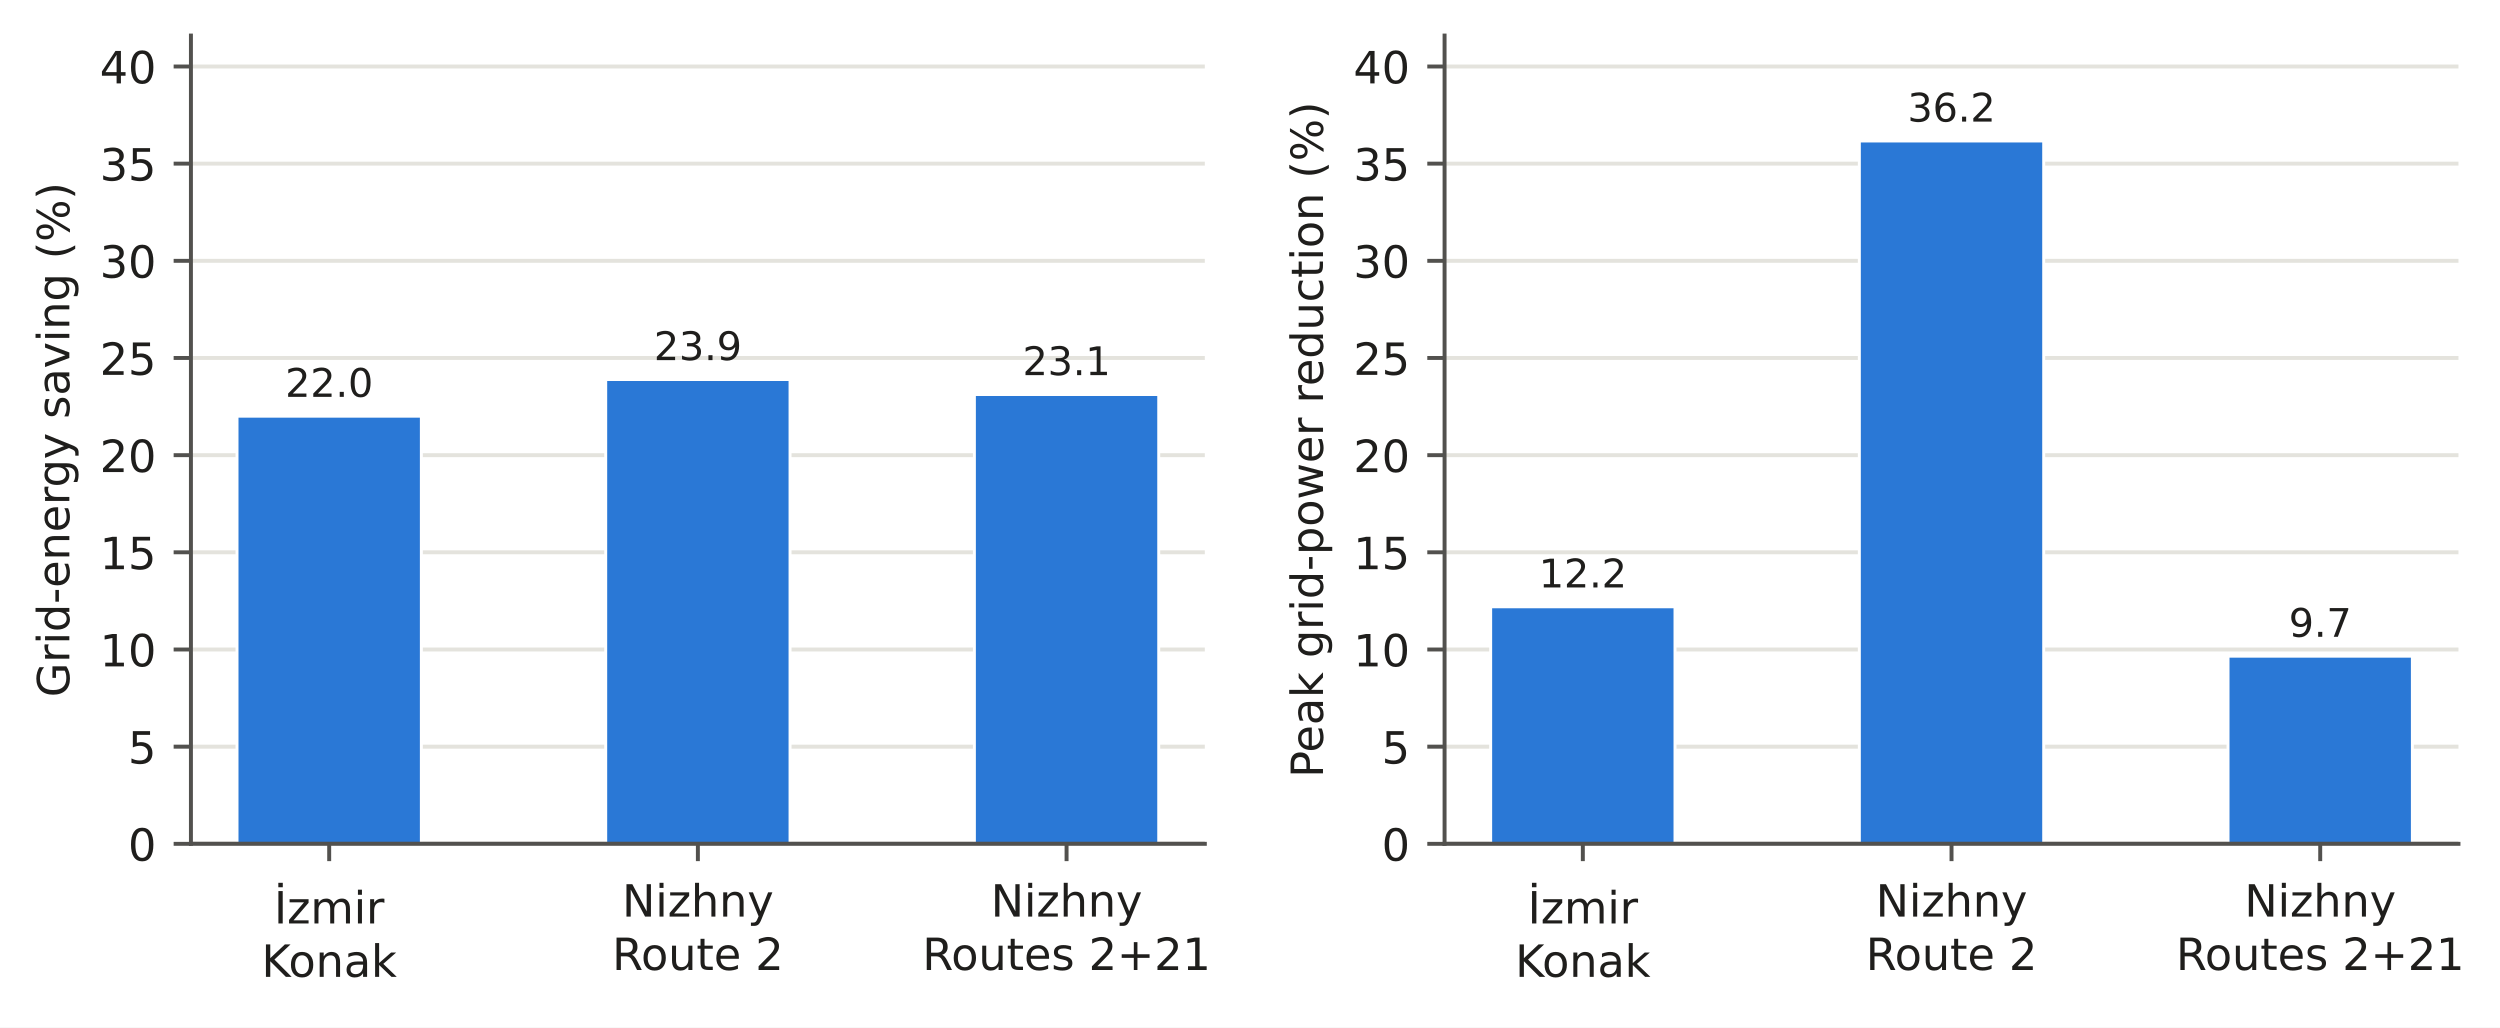
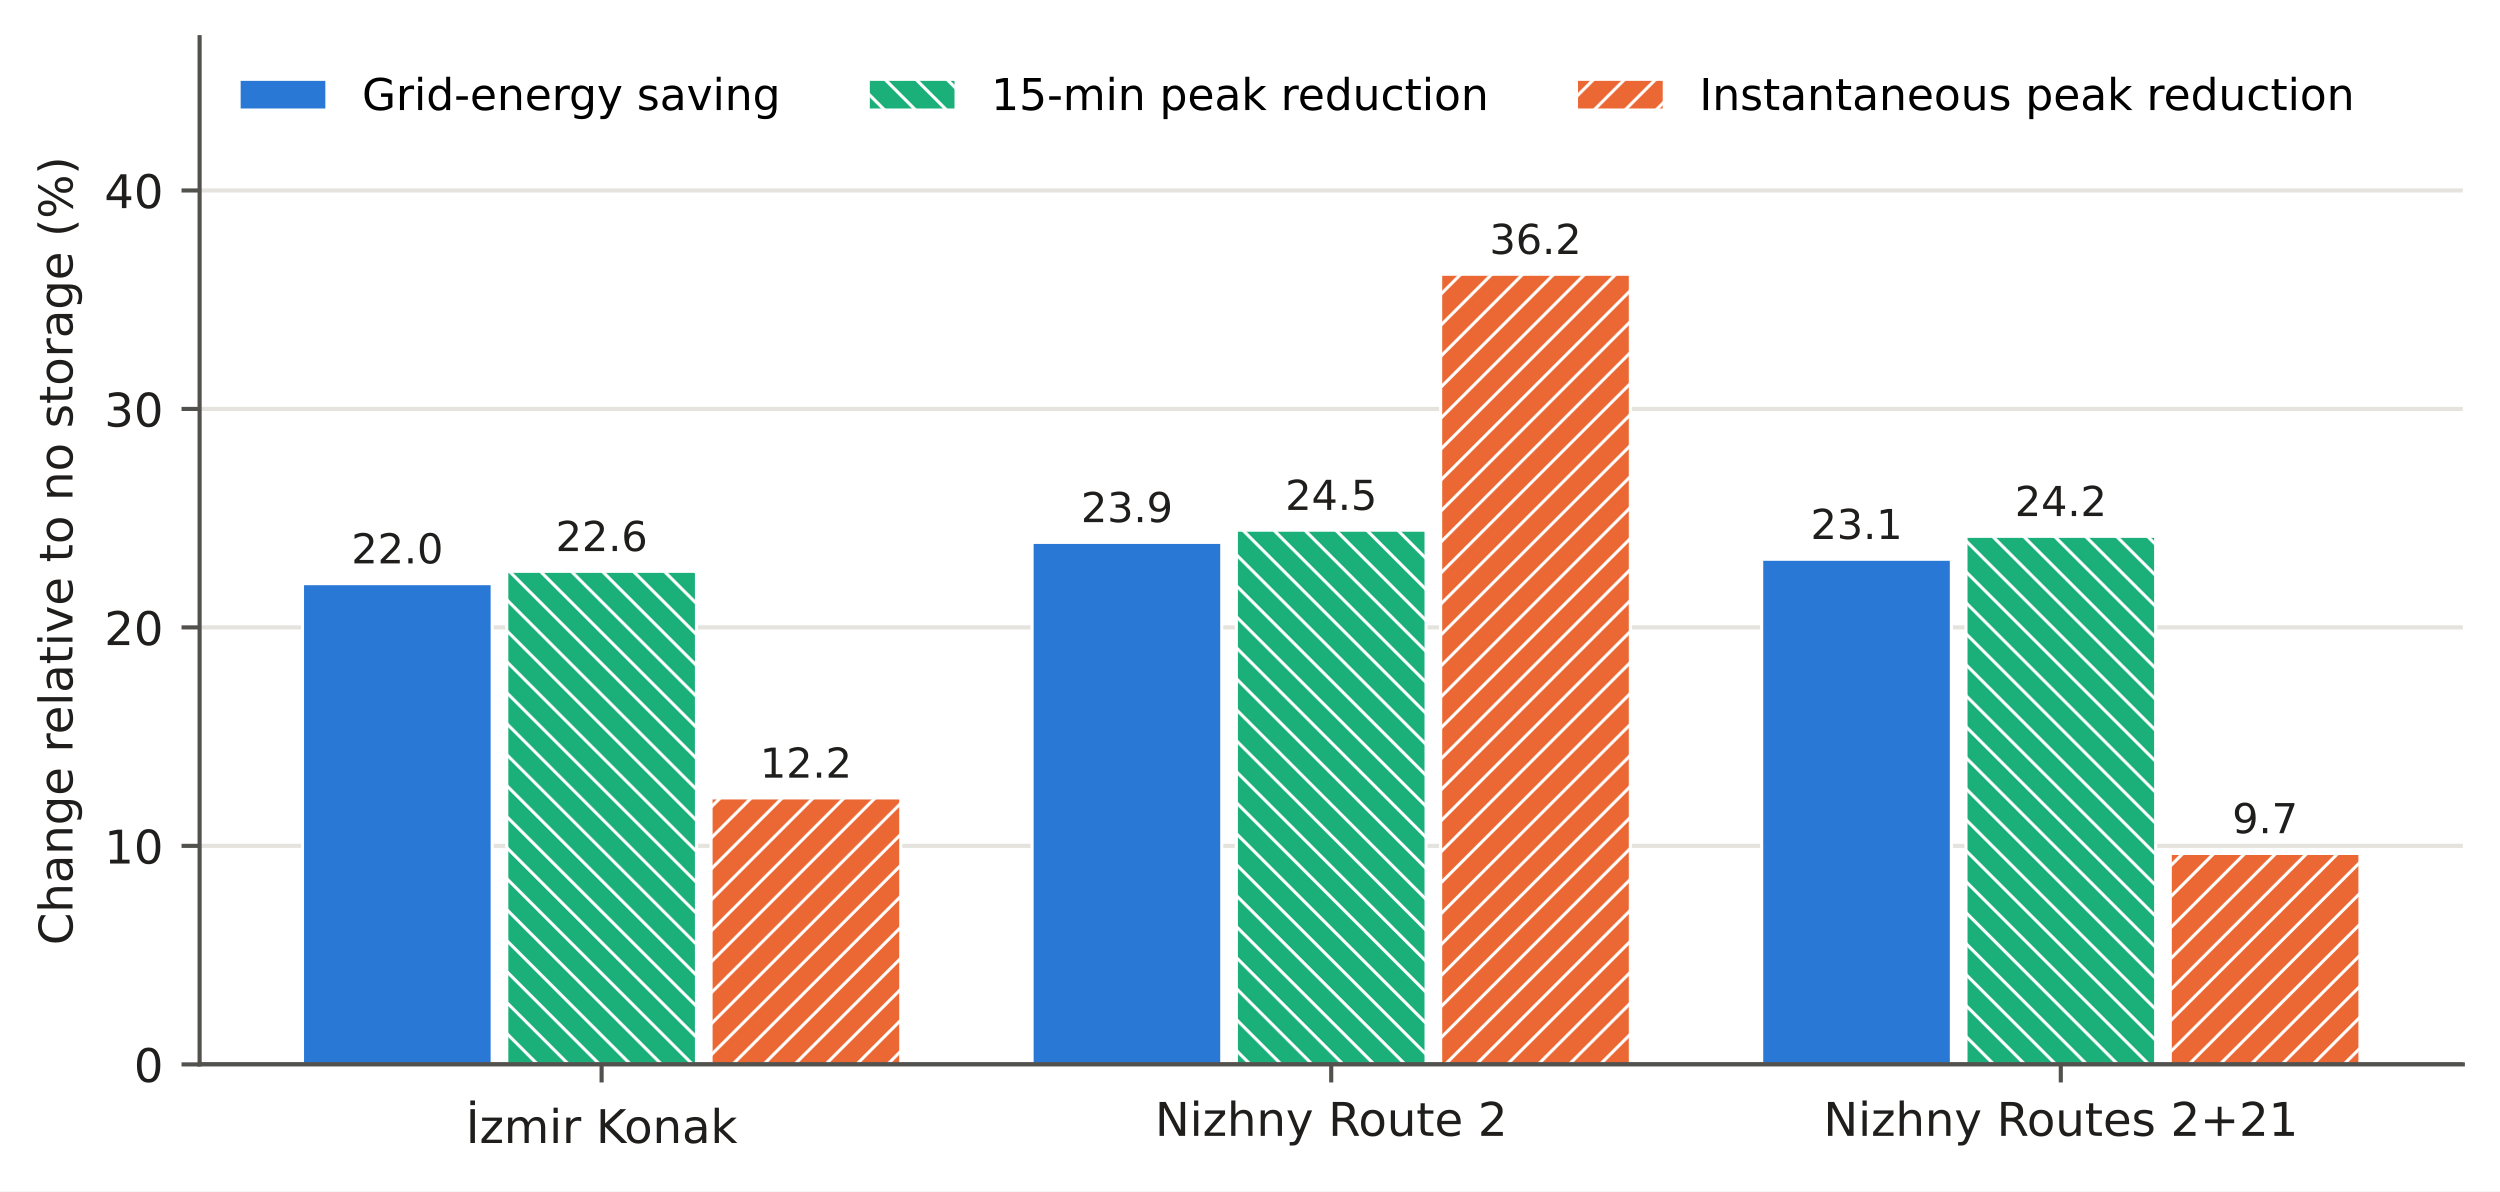
- <svg xmlns="http://www.w3.org/2000/svg" xmlns:xlink="http://www.w3.org/1999/xlink" width="506.124pt" height="208.025pt" viewBox="0 0 506.124 208.025" version="1.1">
+ <svg xmlns="http://www.w3.org/2000/svg" xmlns:xlink="http://www.w3.org/1999/xlink" width="484.13pt" height="230.707pt" viewBox="0 0 484.13 230.707" version="1.1">
  <defs>
    <style type="text/css">*{stroke-linejoin: round; stroke-linecap: butt}</style>
  </defs>
  <g id="figure_1">
    <g id="patch_1">
-       <path d="M 0 208.025  L 506.124 208.025  L 506.124 0  L 0 0  z " style="fill: #ffffff" />
+       <path d="M 0 230.707  L 484.13 230.707  L 484.13 0  L 0 0  z " style="fill: #ffffff" />
    </g>
    <g id="axes_1">
      <g id="patch_2">
-         <path d="M 38.653 170.832  L 243.916 170.832  L 243.916 7.2  L 38.653 7.2  z " style="fill: #ffffff" />
+         <path d="M 38.653 206.118  L 476.93 206.118  L 476.93 7.2  L 38.653 7.2  z " style="fill: #ffffff" />
      </g>
      <g id="matplotlib.axis_1">
        <g id="xtick_1">
          <g id="line2d_1">
            <defs>
-               <path id="mc548b27f4c" d="M 0 0  L 0 3.5  " style="stroke: #52514e; stroke-width: 0.8" />
+               <path id="m59b9f67a21" d="M 0 0  L 0 3.5  " style="stroke: #52514e; stroke-width: 0.8" />
            </defs>
            <g>
-               <use xlink:href="#mc548b27f4c" x="66.644" y="170.832" style="fill: #52514e; stroke: #52514e; stroke-width: 0.8" />
+               <use xlink:href="#m59b9f67a21" x="116.503" y="206.118" style="fill: #52514e; stroke: #52514e; stroke-width: 0.8" />
            </g>
          </g>
          <g id="text_1">
-             <text style="font-size: 9px; font-family: 'DejaVu Sans'; fill: #1f1e1c" transform="translate(55.47094 186.9597)">İzmir</text>
-             <text style="font-size: 9px; font-family: 'DejaVu Sans'; fill: #1f1e1c" transform="translate(52.94813 197.7622)">Konak</text>
+             <text style="font-size: 9px; font-family: 'DejaVu Sans'; text-anchor: middle; fill: #1f1e1c" x="116.503" y="221.344" transform="rotate(-0 116.5031 221.3445)">İzmir Konak</text>
          </g>
        </g>
        <g id="xtick_2">
          <g id="line2d_2">
            <g>
-               <use xlink:href="#mc548b27f4c" x="141.285" y="170.832" style="fill: #52514e; stroke: #52514e; stroke-width: 0.8" />
+               <use xlink:href="#m59b9f67a21" x="257.792" y="206.118" style="fill: #52514e; stroke: #52514e; stroke-width: 0.8" />
            </g>
          </g>
          <g id="text_2">
-             <text style="font-size: 9px; font-family: 'DejaVu Sans'; fill: #1f1e1c" transform="translate(125.9389 185.5717)">Nizhny</text>
-             <text style="font-size: 9px; font-family: 'DejaVu Sans'; fill: #1f1e1c" transform="translate(123.928 196.3735)">Route 2</text>
+             <text style="font-size: 9px; font-family: 'DejaVu Sans'; text-anchor: middle; fill: #1f1e1c" x="257.792" y="219.956" transform="rotate(-0 257.7915 219.9565)">Nizhny Route 2</text>
          </g>
        </g>
        <g id="xtick_3">
          <g id="line2d_3">
            <g>
-               <use xlink:href="#mc548b27f4c" x="215.926" y="170.832" style="fill: #52514e; stroke: #52514e; stroke-width: 0.8" />
+               <use xlink:href="#m59b9f67a21" x="399.08" y="206.118" style="fill: #52514e; stroke: #52514e; stroke-width: 0.8" />
            </g>
          </g>
          <g id="text_3">
-             <text style="font-size: 9px; font-family: 'DejaVu Sans'; fill: #1f1e1c" transform="translate(200.58 185.5717)">Nizhny</text>
-             <text style="font-size: 9px; font-family: 'DejaVu Sans'; fill: #1f1e1c" transform="translate(186.7277 196.3735)">Routes 2+21</text>
+             <text style="font-size: 9px; font-family: 'DejaVu Sans'; text-anchor: middle; fill: #1f1e1c" x="399.08" y="219.956" transform="rotate(-0 399.0799 219.9565)">Nizhny Routes 2+21</text>
          </g>
        </g>
      </g>
      <g id="matplotlib.axis_2">
        <g id="ytick_1">
          <g id="line2d_4">
-             <path d="M 38.653 170.832  L 243.916 170.832  " clip-path="url(#p1b81849b1d)" style="fill: none; stroke: #e4e3dd; stroke-width: 0.8; stroke-linecap: square" />
+             <path d="M 38.653 206.118  L 476.93 206.118  " clip-path="url(#pc3e1bf226a)" style="fill: none; stroke: #e4e3dd; stroke-width: 0.8; stroke-linecap: square" />
          </g>
          <g id="line2d_5">
            <defs>
-               <path id="m2f53d4a4e7" d="M 0 0  L -3.5 0  " style="stroke: #52514e; stroke-width: 0.8" />
+               <path id="mc5ca3e1ce0" d="M 0 0  L -3.5 0  " style="stroke: #52514e; stroke-width: 0.8" />
            </defs>
            <g>
-               <use xlink:href="#m2f53d4a4e7" x="38.653" y="170.832" style="fill: #52514e; stroke: #52514e; stroke-width: 0.8" />
+               <use xlink:href="#mc5ca3e1ce0" x="38.653" y="206.118" style="fill: #52514e; stroke: #52514e; stroke-width: 0.8" />
            </g>
          </g>
          <g id="text_4">
-             <text style="font-size: 9px; font-family: 'DejaVu Sans'; text-anchor: end; fill: #1f1e1c" x="31.653" y="174.251" transform="rotate(-0 31.6532 174.2512)">0</text>
+             <text style="font-size: 9px; font-family: 'DejaVu Sans'; text-anchor: end; fill: #1f1e1c" x="31.653" y="209.537" transform="rotate(-0 31.6532 209.5368)">0</text>
          </g>
        </g>
        <g id="ytick_2">
          <g id="line2d_6">
-             <path d="M 38.653 151.161  L 243.916 151.161  " clip-path="url(#p1b81849b1d)" style="fill: none; stroke: #e4e3dd; stroke-width: 0.8; stroke-linecap: square" />
+             <path d="M 38.653 163.809  L 476.93 163.809  " clip-path="url(#pc3e1bf226a)" style="fill: none; stroke: #e4e3dd; stroke-width: 0.8; stroke-linecap: square" />
          </g>
          <g id="line2d_7">
            <g>
-               <use xlink:href="#m2f53d4a4e7" x="38.653" y="151.161" style="fill: #52514e; stroke: #52514e; stroke-width: 0.8" />
+               <use xlink:href="#mc5ca3e1ce0" x="38.653" y="163.809" style="fill: #52514e; stroke: #52514e; stroke-width: 0.8" />
            </g>
          </g>
          <g id="text_5">
-             <text style="font-size: 9px; font-family: 'DejaVu Sans'; text-anchor: end; fill: #1f1e1c" x="31.653" y="154.58" transform="rotate(-0 31.6532 154.5796)">5</text>
+             <text style="font-size: 9px; font-family: 'DejaVu Sans'; text-anchor: end; fill: #1f1e1c" x="31.653" y="167.228" transform="rotate(-0 31.6532 167.2281)">10</text>
          </g>
        </g>
        <g id="ytick_3">
          <g id="line2d_8">
-             <path d="M 38.653 131.489  L 243.916 131.489  " clip-path="url(#p1b81849b1d)" style="fill: none; stroke: #e4e3dd; stroke-width: 0.8; stroke-linecap: square" />
+             <path d="M 38.653 121.5  L 476.93 121.5  " clip-path="url(#pc3e1bf226a)" style="fill: none; stroke: #e4e3dd; stroke-width: 0.8; stroke-linecap: square" />
          </g>
          <g id="line2d_9">
            <g>
-               <use xlink:href="#m2f53d4a4e7" x="38.653" y="131.489" style="fill: #52514e; stroke: #52514e; stroke-width: 0.8" />
+               <use xlink:href="#mc5ca3e1ce0" x="38.653" y="121.5" style="fill: #52514e; stroke: #52514e; stroke-width: 0.8" />
            </g>
          </g>
          <g id="text_6">
-             <text style="font-size: 9px; font-family: 'DejaVu Sans'; text-anchor: end; fill: #1f1e1c" x="31.653" y="134.908" transform="rotate(-0 31.6532 134.9079)">10</text>
+             <text style="font-size: 9px; font-family: 'DejaVu Sans'; text-anchor: end; fill: #1f1e1c" x="31.653" y="124.919" transform="rotate(-0 31.6532 124.9194)">20</text>
          </g>
        </g>
        <g id="ytick_4">
          <g id="line2d_10">
-             <path d="M 38.653 111.817  L 243.916 111.817  " clip-path="url(#p1b81849b1d)" style="fill: none; stroke: #e4e3dd; stroke-width: 0.8; stroke-linecap: square" />
+             <path d="M 38.653 79.192  L 476.93 79.192  " clip-path="url(#pc3e1bf226a)" style="fill: none; stroke: #e4e3dd; stroke-width: 0.8; stroke-linecap: square" />
          </g>
          <g id="line2d_11">
            <g>
-               <use xlink:href="#m2f53d4a4e7" x="38.653" y="111.817" style="fill: #52514e; stroke: #52514e; stroke-width: 0.8" />
+               <use xlink:href="#mc5ca3e1ce0" x="38.653" y="79.192" style="fill: #52514e; stroke: #52514e; stroke-width: 0.8" />
            </g>
          </g>
          <g id="text_7">
-             <text style="font-size: 9px; font-family: 'DejaVu Sans'; text-anchor: end; fill: #1f1e1c" x="31.653" y="115.236" transform="rotate(-0 31.6532 115.2363)">15</text>
+             <text style="font-size: 9px; font-family: 'DejaVu Sans'; text-anchor: end; fill: #1f1e1c" x="31.653" y="82.611" transform="rotate(-0 31.6532 82.61064)">30</text>
          </g>
        </g>
        <g id="ytick_5">
          <g id="line2d_12">
-             <path d="M 38.653 92.146  L 243.916 92.146  " clip-path="url(#p1b81849b1d)" style="fill: none; stroke: #e4e3dd; stroke-width: 0.8; stroke-linecap: square" />
+             <path d="M 38.653 36.883  L 476.93 36.883  " clip-path="url(#pc3e1bf226a)" style="fill: none; stroke: #e4e3dd; stroke-width: 0.8; stroke-linecap: square" />
          </g>
          <g id="line2d_13">
            <g>
-               <use xlink:href="#m2f53d4a4e7" x="38.653" y="92.146" style="fill: #52514e; stroke: #52514e; stroke-width: 0.8" />
+               <use xlink:href="#mc5ca3e1ce0" x="38.653" y="36.883" style="fill: #52514e; stroke: #52514e; stroke-width: 0.8" />
            </g>
          </g>
          <g id="text_8">
-             <text style="font-size: 9px; font-family: 'DejaVu Sans'; text-anchor: end; fill: #1f1e1c" x="31.653" y="95.565" transform="rotate(-0 31.6532 95.56464)">20</text>
-           </g>
-         </g>
-         <g id="ytick_6">
-           <g id="line2d_14">
-             <path d="M 38.653 72.474  L 243.916 72.474  " clip-path="url(#p1b81849b1d)" style="fill: none; stroke: #e4e3dd; stroke-width: 0.8; stroke-linecap: square" />
-           </g>
-           <g id="line2d_15">
-             <g>
-               <use xlink:href="#m2f53d4a4e7" x="38.653" y="72.474" style="fill: #52514e; stroke: #52514e; stroke-width: 0.8" />
-             </g>
-           </g>
-           <g id="text_9">
-             <text style="font-size: 9px; font-family: 'DejaVu Sans'; text-anchor: end; fill: #1f1e1c" x="31.653" y="75.893" transform="rotate(-0 31.6532 75.893)">25</text>
-           </g>
-         </g>
-         <g id="ytick_7">
-           <g id="line2d_16">
-             <path d="M 38.653 52.802  L 243.916 52.802  " clip-path="url(#p1b81849b1d)" style="fill: none; stroke: #e4e3dd; stroke-width: 0.8; stroke-linecap: square" />
-           </g>
-           <g id="line2d_17">
-             <g>
-               <use xlink:href="#m2f53d4a4e7" x="38.653" y="52.802" style="fill: #52514e; stroke: #52514e; stroke-width: 0.8" />
-             </g>
-           </g>
-           <g id="text_10">
-             <text style="font-size: 9px; font-family: 'DejaVu Sans'; text-anchor: end; fill: #1f1e1c" x="31.653" y="56.221" transform="rotate(-0 31.6532 56.22135)">30</text>
-           </g>
-         </g>
-         <g id="ytick_8">
-           <g id="line2d_18">
-             <path d="M 38.653 33.131  L 243.916 33.131  " clip-path="url(#p1b81849b1d)" style="fill: none; stroke: #e4e3dd; stroke-width: 0.8; stroke-linecap: square" />
-           </g>
-           <g id="line2d_19">
-             <g>
-               <use xlink:href="#m2f53d4a4e7" x="38.653" y="33.131" style="fill: #52514e; stroke: #52514e; stroke-width: 0.8" />
-             </g>
-           </g>
-           <g id="text_11">
-             <text style="font-size: 9px; font-family: 'DejaVu Sans'; text-anchor: end; fill: #1f1e1c" x="31.653" y="36.55" transform="rotate(-0 31.6532 36.54971)">35</text>
-           </g>
-         </g>
-         <g id="ytick_9">
-           <g id="line2d_20">
-             <path d="M 38.653 13.459  L 243.916 13.459  " clip-path="url(#p1b81849b1d)" style="fill: none; stroke: #e4e3dd; stroke-width: 0.8; stroke-linecap: square" />
-           </g>
-           <g id="line2d_21">
-             <g>
-               <use xlink:href="#m2f53d4a4e7" x="38.653" y="13.459" style="fill: #52514e; stroke: #52514e; stroke-width: 0.8" />
-             </g>
-           </g>
-           <g id="text_12">
-             <text style="font-size: 9px; font-family: 'DejaVu Sans'; text-anchor: end; fill: #1f1e1c" x="31.653" y="16.878" transform="rotate(-0 31.6532 16.87807)">40</text>
-           </g>
-         </g>
-         <g id="text_13">
-           <text style="font-size: 9px; font-family: 'DejaVu Sans'; text-anchor: middle; fill: #1f1e1c" x="14.039" y="89.016" transform="rotate(-90 14.03859 89.01613)">Grid-energy saving (%)</text>
+             <text style="font-size: 9px; font-family: 'DejaVu Sans'; text-anchor: end; fill: #1f1e1c" x="31.653" y="40.302" transform="rotate(-0 31.6532 40.30191)">40</text>
+           </g>
+         </g>
+         <g id="text_9">
+           <text style="font-size: 9px; font-family: 'DejaVu Sans'; text-anchor: middle; fill: #1f1e1c" x="14.039" y="106.659" transform="rotate(-90 14.03859 106.6589)">Change relative to no storage (%)</text>
        </g>
      </g>
      <g id="patch_3">
-         <path d="M 47.983 170.832  L 85.304 170.832  L 85.304 84.261  L 47.983 84.261  z " clip-path="url(#p1b81849b1d)" style="fill: #2a78d6; stroke: #ffffff; stroke-width: 0.6; stroke-linejoin: miter" />
+         <path d="M 58.575 206.118  L 95.31 206.118  L 95.31 113.022  L 58.575 113.022  z " clip-path="url(#pc3e1bf226a)" style="fill: #2a78d6; stroke: #ffffff; stroke-width: 0.6; stroke-linejoin: miter" />
      </g>
      <g id="patch_4">
-         <path d="M 122.624 170.832  L 159.945 170.832  L 159.945 76.833  L 122.624 76.833  z " clip-path="url(#p1b81849b1d)" style="fill: #2a78d6; stroke: #ffffff; stroke-width: 0.6; stroke-linejoin: miter" />
+         <path d="M 199.863 206.118  L 236.598 206.118  L 236.598 105.034  L 199.863 105.034  z " clip-path="url(#pc3e1bf226a)" style="fill: #2a78d6; stroke: #ffffff; stroke-width: 0.6; stroke-linejoin: miter" />
      </g>
      <g id="patch_5">
-         <path d="M 197.265 170.832  L 234.586 170.832  L 234.586 79.871  L 197.265 79.871  z " clip-path="url(#p1b81849b1d)" style="fill: #2a78d6; stroke: #ffffff; stroke-width: 0.6; stroke-linejoin: miter" />
-       </g>
-       <g id="line2d_22">
-         <path d="M 38.653 170.832  L 243.916 170.832  " clip-path="url(#p1b81849b1d)" style="fill: none; stroke: #52514e; stroke-width: 0.8; stroke-linecap: square" />
+         <path d="M 341.152 206.118  L 377.887 206.118  L 377.887 108.3  L 341.152 108.3  z " clip-path="url(#pc3e1bf226a)" style="fill: #2a78d6; stroke: #ffffff; stroke-width: 0.6; stroke-linejoin: miter" />
      </g>
      <g id="patch_6">
-         <path d="M 38.653 170.832  L 38.653 7.2  " style="fill: none; stroke: #52514e; stroke-width: 0.8; stroke-linejoin: miter; stroke-linecap: square" />
+         <path d="M 98.136 206.118  L 134.871 206.118  L 134.871 110.631  L 98.136 110.631  z " clip-path="url(#pc3e1bf226a)" style="fill: url(#h84c28d52c2); stroke: #ffffff; stroke-width: 0.6; stroke-linejoin: miter" />
      </g>
      <g id="patch_7">
-         <path d="M 38.653 170.832  L 243.916 170.832  " style="fill: none; stroke: #52514e; stroke-width: 0.8; stroke-linejoin: miter; stroke-linecap: square" />
+         <path d="M 239.424 206.118  L 276.159 206.118  L 276.159 102.669  L 239.424 102.669  z " clip-path="url(#pc3e1bf226a)" style="fill: url(#h84c28d52c2); stroke: #ffffff; stroke-width: 0.6; stroke-linejoin: miter" />
+       </g>
+       <g id="patch_8">
+         <path d="M 380.712 206.118  L 417.447 206.118  L 417.447 103.853  L 380.712 103.853  z " clip-path="url(#pc3e1bf226a)" style="fill: url(#h84c28d52c2); stroke: #ffffff; stroke-width: 0.6; stroke-linejoin: miter" />
+       </g>
+       <g id="patch_9">
+         <path d="M 137.696 206.118  L 174.431 206.118  L 174.431 154.518  L 137.696 154.518  z " clip-path="url(#pc3e1bf226a)" style="fill: url(#hce75a94090); stroke: #ffffff; stroke-width: 0.6; stroke-linejoin: miter" />
+       </g>
+       <g id="patch_10">
+         <path d="M 278.985 206.118  L 315.72 206.118  L 315.72 53.104  L 278.985 53.104  z " clip-path="url(#pc3e1bf226a)" style="fill: url(#hce75a94090); stroke: #ffffff; stroke-width: 0.6; stroke-linejoin: miter" />
+       </g>
+       <g id="patch_11">
+         <path d="M 420.273 206.118  L 457.008 206.118  L 457.008 165.269  L 420.273 165.269  z " clip-path="url(#pc3e1bf226a)" style="fill: url(#hce75a94090); stroke: #ffffff; stroke-width: 0.6; stroke-linejoin: miter" />
+       </g>
+       <g id="line2d_14">
+         <path d="M 38.653 206.118  L 476.93 206.118  " clip-path="url(#pc3e1bf226a)" style="fill: none; stroke: #52514e; stroke-width: 0.8; stroke-linecap: square" />
+       </g>
+       <g id="patch_12">
+         <path d="M 38.653 206.118  L 38.653 7.2  " style="fill: none; stroke: #52514e; stroke-width: 0.8; stroke-linejoin: miter; stroke-linecap: square" />
+       </g>
+       <g id="patch_13">
+         <path d="M 38.653 206.118  L 476.93 206.118  " style="fill: none; stroke: #52514e; stroke-width: 0.8; stroke-linejoin: miter; stroke-linecap: square" />
+       </g>
+       <g id="text_10">
+         <text style="font-size: 8px; font-family: 'DejaVu Sans'; text-anchor: middle; fill: #1f1e1c" x="76.942" y="109.1" transform="rotate(-0 76.94236 109.0999)">22.0</text>
+       </g>
+       <g id="text_11">
+         <text style="font-size: 8px; font-family: 'DejaVu Sans'; text-anchor: middle; fill: #1f1e1c" x="218.231" y="101.112" transform="rotate(-0 218.2308 101.112)">23.9</text>
+       </g>
+       <g id="text_12">
+         <text style="font-size: 8px; font-family: 'DejaVu Sans'; text-anchor: middle; fill: #1f1e1c" x="359.519" y="104.378" transform="rotate(-0 359.5192 104.3782)">23.1</text>
+       </g>
+       <g id="text_13">
+         <text style="font-size: 8px; font-family: 'DejaVu Sans'; text-anchor: middle; fill: #1f1e1c" x="116.503" y="106.709" transform="rotate(-0 116.5031 106.7094)">22.6</text>
      </g>
      <g id="text_14">
-         <text style="font-size: 8px; font-family: 'DejaVu Sans'; text-anchor: middle; fill: #1f1e1c" x="66.644" y="80.339" transform="rotate(-0 66.64359 80.33943)">22.0</text>
+         <text style="font-size: 8px; font-family: 'DejaVu Sans'; text-anchor: middle; fill: #1f1e1c" x="257.792" y="98.747" transform="rotate(-0 257.7915 98.74693)">24.5</text>
      </g>
      <g id="text_15">
-         <text style="font-size: 8px; font-family: 'DejaVu Sans'; text-anchor: middle; fill: #1f1e1c" x="141.285" y="72.911" transform="rotate(-0 141.2846 72.91141)">23.9</text>
+         <text style="font-size: 8px; font-family: 'DejaVu Sans'; text-anchor: middle; fill: #1f1e1c" x="399.08" y="99.932" transform="rotate(-0 399.0799 99.93158)">24.2</text>
      </g>
      <g id="text_16">
-         <text style="font-size: 8px; font-family: 'DejaVu Sans'; text-anchor: middle; fill: #1f1e1c" x="215.926" y="75.949" transform="rotate(-0 215.9257 75.94871)">23.1</text>
-       </g>
-     </g>
-     <g id="axes_2">
-       <g id="patch_8">
-         <path d="M 292.453 170.832  L 497.716 170.832  L 497.716 7.2  L 292.453 7.2  z " style="fill: #ffffff" />
-       </g>
-       <g id="matplotlib.axis_3">
-         <g id="xtick_4">
-           <g id="line2d_23">
-             <g>
-               <use xlink:href="#mc548b27f4c" x="320.444" y="170.832" style="fill: #52514e; stroke: #52514e; stroke-width: 0.8" />
-             </g>
-           </g>
-           <g id="text_17">
-             <text style="font-size: 9px; font-family: 'DejaVu Sans'; fill: #1f1e1c" transform="translate(309.2709 186.9597)">İzmir</text>
-             <text style="font-size: 9px; font-family: 'DejaVu Sans'; fill: #1f1e1c" transform="translate(306.7481 197.7622)">Konak</text>
-           </g>
-         </g>
-         <g id="xtick_5">
-           <g id="line2d_24">
-             <g>
-               <use xlink:href="#mc548b27f4c" x="395.085" y="170.832" style="fill: #52514e; stroke: #52514e; stroke-width: 0.8" />
-             </g>
-           </g>
-           <g id="text_18">
-             <text style="font-size: 9px; font-family: 'DejaVu Sans'; fill: #1f1e1c" transform="translate(379.7389 185.5717)">Nizhny</text>
-             <text style="font-size: 9px; font-family: 'DejaVu Sans'; fill: #1f1e1c" transform="translate(377.728 196.3735)">Route 2</text>
-           </g>
-         </g>
-         <g id="xtick_6">
-           <g id="line2d_25">
-             <g>
-               <use xlink:href="#mc548b27f4c" x="469.726" y="170.832" style="fill: #52514e; stroke: #52514e; stroke-width: 0.8" />
-             </g>
-           </g>
-           <g id="text_19">
-             <text style="font-size: 9px; font-family: 'DejaVu Sans'; fill: #1f1e1c" transform="translate(454.38 185.5717)">Nizhny</text>
-             <text style="font-size: 9px; font-family: 'DejaVu Sans'; fill: #1f1e1c" transform="translate(440.5277 196.3735)">Routes 2+21</text>
-           </g>
-         </g>
-       </g>
-       <g id="matplotlib.axis_4">
-         <g id="ytick_10">
-           <g id="line2d_26">
-             <path d="M 292.453 170.832  L 497.716 170.832  " clip-path="url(#pec37ffccc9)" style="fill: none; stroke: #e4e3dd; stroke-width: 0.8; stroke-linecap: square" />
-           </g>
-           <g id="line2d_27">
-             <g>
-               <use xlink:href="#m2f53d4a4e7" x="292.453" y="170.832" style="fill: #52514e; stroke: #52514e; stroke-width: 0.8" />
-             </g>
-           </g>
-           <g id="text_20">
-             <text style="font-size: 9px; font-family: 'DejaVu Sans'; text-anchor: end; fill: #1f1e1c" x="285.453" y="174.251" transform="rotate(-0 285.4532 174.2512)">0</text>
-           </g>
-         </g>
-         <g id="ytick_11">
-           <g id="line2d_28">
-             <path d="M 292.453 151.161  L 497.716 151.161  " clip-path="url(#pec37ffccc9)" style="fill: none; stroke: #e4e3dd; stroke-width: 0.8; stroke-linecap: square" />
-           </g>
-           <g id="line2d_29">
-             <g>
-               <use xlink:href="#m2f53d4a4e7" x="292.453" y="151.161" style="fill: #52514e; stroke: #52514e; stroke-width: 0.8" />
-             </g>
-           </g>
-           <g id="text_21">
-             <text style="font-size: 9px; font-family: 'DejaVu Sans'; text-anchor: end; fill: #1f1e1c" x="285.453" y="154.58" transform="rotate(-0 285.4532 154.5796)">5</text>
-           </g>
-         </g>
-         <g id="ytick_12">
-           <g id="line2d_30">
-             <path d="M 292.453 131.489  L 497.716 131.489  " clip-path="url(#pec37ffccc9)" style="fill: none; stroke: #e4e3dd; stroke-width: 0.8; stroke-linecap: square" />
-           </g>
-           <g id="line2d_31">
-             <g>
-               <use xlink:href="#m2f53d4a4e7" x="292.453" y="131.489" style="fill: #52514e; stroke: #52514e; stroke-width: 0.8" />
-             </g>
-           </g>
-           <g id="text_22">
-             <text style="font-size: 9px; font-family: 'DejaVu Sans'; text-anchor: end; fill: #1f1e1c" x="285.453" y="134.908" transform="rotate(-0 285.4532 134.9079)">10</text>
-           </g>
-         </g>
-         <g id="ytick_13">
-           <g id="line2d_32">
-             <path d="M 292.453 111.817  L 497.716 111.817  " clip-path="url(#pec37ffccc9)" style="fill: none; stroke: #e4e3dd; stroke-width: 0.8; stroke-linecap: square" />
-           </g>
-           <g id="line2d_33">
-             <g>
-               <use xlink:href="#m2f53d4a4e7" x="292.453" y="111.817" style="fill: #52514e; stroke: #52514e; stroke-width: 0.8" />
-             </g>
-           </g>
-           <g id="text_23">
-             <text style="font-size: 9px; font-family: 'DejaVu Sans'; text-anchor: end; fill: #1f1e1c" x="285.453" y="115.236" transform="rotate(-0 285.4532 115.2363)">15</text>
-           </g>
-         </g>
-         <g id="ytick_14">
-           <g id="line2d_34">
-             <path d="M 292.453 92.146  L 497.716 92.146  " clip-path="url(#pec37ffccc9)" style="fill: none; stroke: #e4e3dd; stroke-width: 0.8; stroke-linecap: square" />
-           </g>
-           <g id="line2d_35">
-             <g>
-               <use xlink:href="#m2f53d4a4e7" x="292.453" y="92.146" style="fill: #52514e; stroke: #52514e; stroke-width: 0.8" />
-             </g>
-           </g>
-           <g id="text_24">
-             <text style="font-size: 9px; font-family: 'DejaVu Sans'; text-anchor: end; fill: #1f1e1c" x="285.453" y="95.565" transform="rotate(-0 285.4532 95.56464)">20</text>
-           </g>
-         </g>
-         <g id="ytick_15">
-           <g id="line2d_36">
-             <path d="M 292.453 72.474  L 497.716 72.474  " clip-path="url(#pec37ffccc9)" style="fill: none; stroke: #e4e3dd; stroke-width: 0.8; stroke-linecap: square" />
-           </g>
-           <g id="line2d_37">
-             <g>
-               <use xlink:href="#m2f53d4a4e7" x="292.453" y="72.474" style="fill: #52514e; stroke: #52514e; stroke-width: 0.8" />
-             </g>
-           </g>
-           <g id="text_25">
-             <text style="font-size: 9px; font-family: 'DejaVu Sans'; text-anchor: end; fill: #1f1e1c" x="285.453" y="75.893" transform="rotate(-0 285.4532 75.893)">25</text>
-           </g>
-         </g>
-         <g id="ytick_16">
-           <g id="line2d_38">
-             <path d="M 292.453 52.802  L 497.716 52.802  " clip-path="url(#pec37ffccc9)" style="fill: none; stroke: #e4e3dd; stroke-width: 0.8; stroke-linecap: square" />
-           </g>
-           <g id="line2d_39">
-             <g>
-               <use xlink:href="#m2f53d4a4e7" x="292.453" y="52.802" style="fill: #52514e; stroke: #52514e; stroke-width: 0.8" />
-             </g>
-           </g>
-           <g id="text_26">
-             <text style="font-size: 9px; font-family: 'DejaVu Sans'; text-anchor: end; fill: #1f1e1c" x="285.453" y="56.221" transform="rotate(-0 285.4532 56.22135)">30</text>
-           </g>
-         </g>
-         <g id="ytick_17">
-           <g id="line2d_40">
-             <path d="M 292.453 33.131  L 497.716 33.131  " clip-path="url(#pec37ffccc9)" style="fill: none; stroke: #e4e3dd; stroke-width: 0.8; stroke-linecap: square" />
-           </g>
-           <g id="line2d_41">
-             <g>
-               <use xlink:href="#m2f53d4a4e7" x="292.453" y="33.131" style="fill: #52514e; stroke: #52514e; stroke-width: 0.8" />
-             </g>
-           </g>
-           <g id="text_27">
-             <text style="font-size: 9px; font-family: 'DejaVu Sans'; text-anchor: end; fill: #1f1e1c" x="285.453" y="36.55" transform="rotate(-0 285.4532 36.54971)">35</text>
-           </g>
-         </g>
-         <g id="ytick_18">
-           <g id="line2d_42">
-             <path d="M 292.453 13.459  L 497.716 13.459  " clip-path="url(#pec37ffccc9)" style="fill: none; stroke: #e4e3dd; stroke-width: 0.8; stroke-linecap: square" />
-           </g>
-           <g id="line2d_43">
-             <g>
-               <use xlink:href="#m2f53d4a4e7" x="292.453" y="13.459" style="fill: #52514e; stroke: #52514e; stroke-width: 0.8" />
-             </g>
-           </g>
-           <g id="text_28">
-             <text style="font-size: 9px; font-family: 'DejaVu Sans'; text-anchor: end; fill: #1f1e1c" x="285.453" y="16.878" transform="rotate(-0 285.4532 16.87807)">40</text>
-           </g>
-         </g>
-         <g id="text_29">
-           <text style="font-size: 9px; font-family: 'DejaVu Sans'; text-anchor: middle; fill: #1f1e1c" x="267.839" y="89.016" transform="rotate(-90 267.8386 89.01613)">Peak grid-power reduction (%)</text>
-         </g>
-       </g>
-       <g id="patch_9">
-         <path d="M 301.783 170.832  L 339.104 170.832  L 339.104 122.849  L 301.783 122.849  z " clip-path="url(#pec37ffccc9)" style="fill: #2a78d6; stroke: #ffffff; stroke-width: 0.6; stroke-linejoin: miter" />
-       </g>
-       <g id="patch_10">
-         <path d="M 376.424 170.832  L 413.745 170.832  L 413.745 28.543  L 376.424 28.543  z " clip-path="url(#pec37ffccc9)" style="fill: #2a78d6; stroke: #ffffff; stroke-width: 0.6; stroke-linejoin: miter" />
-       </g>
-       <g id="patch_11">
-         <path d="M 451.065 170.832  L 488.386 170.832  L 488.386 132.846  L 451.065 132.846  z " clip-path="url(#pec37ffccc9)" style="fill: #2a78d6; stroke: #ffffff; stroke-width: 0.6; stroke-linejoin: miter" />
-       </g>
-       <g id="line2d_44">
-         <path d="M 292.453 170.832  L 497.716 170.832  " clip-path="url(#pec37ffccc9)" style="fill: none; stroke: #52514e; stroke-width: 0.8; stroke-linecap: square" />
-       </g>
-       <g id="patch_12">
-         <path d="M 292.453 170.832  L 292.453 7.2  " style="fill: none; stroke: #52514e; stroke-width: 0.8; stroke-linejoin: miter; stroke-linecap: square" />
-       </g>
-       <g id="patch_13">
-         <path d="M 292.453 170.832  L 497.716 170.832  " style="fill: none; stroke: #52514e; stroke-width: 0.8; stroke-linejoin: miter; stroke-linecap: square" />
-       </g>
-       <g id="text_30">
-         <text style="font-size: 8px; font-family: 'DejaVu Sans'; text-anchor: middle; fill: #1f1e1c" x="320.444" y="118.927" transform="rotate(-0 320.4436 118.9273)">12.2</text>
-       </g>
-       <g id="text_31">
-         <text style="font-size: 8px; font-family: 'DejaVu Sans'; text-anchor: middle; fill: #1f1e1c" x="395.085" y="24.621" transform="rotate(-0 395.0846 24.62146)">36.2</text>
-       </g>
-       <g id="text_32">
-         <text style="font-size: 8px; font-family: 'DejaVu Sans'; text-anchor: middle; fill: #1f1e1c" x="469.726" y="128.924" transform="rotate(-0 469.7257 128.9244)">9.7</text>
+         <text style="font-size: 8px; font-family: 'DejaVu Sans'; text-anchor: middle; fill: #1f1e1c" x="156.064" y="150.596" transform="rotate(-0 156.0639 150.5963)">12.2</text>
+       </g>
+       <g id="text_17">
+         <text style="font-size: 8px; font-family: 'DejaVu Sans'; text-anchor: middle; fill: #1f1e1c" x="297.352" y="49.182" transform="rotate(-0 297.3523 49.18225)">36.2</text>
+       </g>
+       <g id="text_18">
+         <text style="font-size: 8px; font-family: 'DejaVu Sans'; text-anchor: middle; fill: #1f1e1c" x="438.641" y="161.347" transform="rotate(-0 438.6407 161.3469)">9.7</text>
+       </g>
+       <g id="legend_1">
+         <g id="patch_14">
+           <path d="M 46.303 21.309  L 63.303 21.309  L 63.303 15.359  L 46.303 15.359  z " style="fill: #2a78d6; stroke: #ffffff; stroke-width: 0.6; stroke-linejoin: miter" />
+         </g>
+         <g id="text_19">
+           <text style="font-size: 8.5px; font-family: 'DejaVu Sans'; text-anchor: start" x="70.103" y="21.309" transform="rotate(-0 70.1032 21.30867)">Grid-energy saving</text>
+         </g>
+         <g id="patch_15">
+           <path d="M 168.141 21.309  L 185.141 21.309  L 185.141 15.359  L 168.141 15.359  z " style="fill: url(#h84c28d52c2); stroke: #ffffff; stroke-width: 0.6; stroke-linejoin: miter" />
+         </g>
+         <g id="text_20">
+           <text style="font-size: 8.5px; font-family: 'DejaVu Sans'; text-anchor: start" x="191.941" y="21.309" transform="rotate(-0 191.9414 21.30867)">15-min peak reduction</text>
+         </g>
+         <g id="patch_16">
+           <path d="M 305.288 21.309  L 322.288 21.309  L 322.288 15.359  L 305.288 15.359  z " style="fill: url(#hce75a94090); stroke: #ffffff; stroke-width: 0.6; stroke-linejoin: miter" />
+         </g>
+         <g id="text_21">
+           <text style="font-size: 8.5px; font-family: 'DejaVu Sans'; text-anchor: start" x="329.088" y="21.309" transform="rotate(-0 329.0876 21.30867)">Instantaneous peak reduction</text>
+         </g>
      </g>
    </g>
  </g>
  <defs>
-     <clipPath id="p1b81849b1d">
-       <rect x="38.653" y="7.2" width="205.263" height="163.632" />
-     </clipPath>
-     <clipPath id="pec37ffccc9">
-       <rect x="292.453" y="7.2" width="205.263" height="163.632" />
+     <clipPath id="pc3e1bf226a">
+       <rect x="38.653" y="7.2" width="438.277" height="198.918" />
    </clipPath>
  </defs>
+   <defs>
+     <pattern id="h84c28d52c2" patternUnits="userSpaceOnUse" x="0" y="0" width="72" height="72">
+       <rect x="0" y="0" width="73" height="73" fill="#1baf7a" />
+       <path d="M -36 36  L 36 108  M -33 33  L 39 105  M -30 30  L 42 102  M -27 27  L 45 99  M -24 24  L 48 96  M -21 21  L 51 93  M -18 18  L 54 90  M -15 15  L 57 87  M -12 12  L 60 84  M -9 9  L 63 81  M -6 6  L 66 78  M -3 3  L 69 75  M 0 0  L 72 72  M 3 -3  L 75 69  M 6 -6  L 78 66  M 9 -9  L 81 63  M 12 -12  L 84 60  M 15 -15  L 87 57  M 18 -18  L 90 54  M 21 -21  L 93 51  M 24 -24  L 96 48  M 27 -27  L 99 45  M 30 -30  L 102 42  M 33 -33  L 105 39  M 36 -36  L 108 36  " style="fill: #ffffff; stroke: #ffffff; stroke-width: 0.6; stroke-linecap: butt; stroke-linejoin: miter" />
+     </pattern>
+     <pattern id="hce75a94090" patternUnits="userSpaceOnUse" x="0" y="0" width="72" height="72">
+       <rect x="0" y="0" width="73" height="73" fill="#eb6834" />
+       <path d="M -36 36  L 36 -36  M -33 39  L 39 -33  M -30 42  L 42 -30  M -27 45  L 45 -27  M -24 48  L 48 -24  M -21 51  L 51 -21  M -18 54  L 54 -18  M -15 57  L 57 -15  M -12 60  L 60 -12  M -9 63  L 63 -9  M -6 66  L 66 -6  M -3 69  L 69 -3  M 0 72  L 72 0  M 3 75  L 75 3  M 6 78  L 78 6  M 9 81  L 81 9  M 12 84  L 84 12  M 15 87  L 87 15  M 18 90  L 90 18  M 21 93  L 93 21  M 24 96  L 96 24  M 27 99  L 99 27  M 30 102  L 102 30  M 33 105  L 105 33  M 36 108  L 108 36  " style="fill: #ffffff; stroke: #ffffff; stroke-width: 0.6; stroke-linecap: butt; stroke-linejoin: miter" />
+     </pattern>
+   </defs>
</svg>
